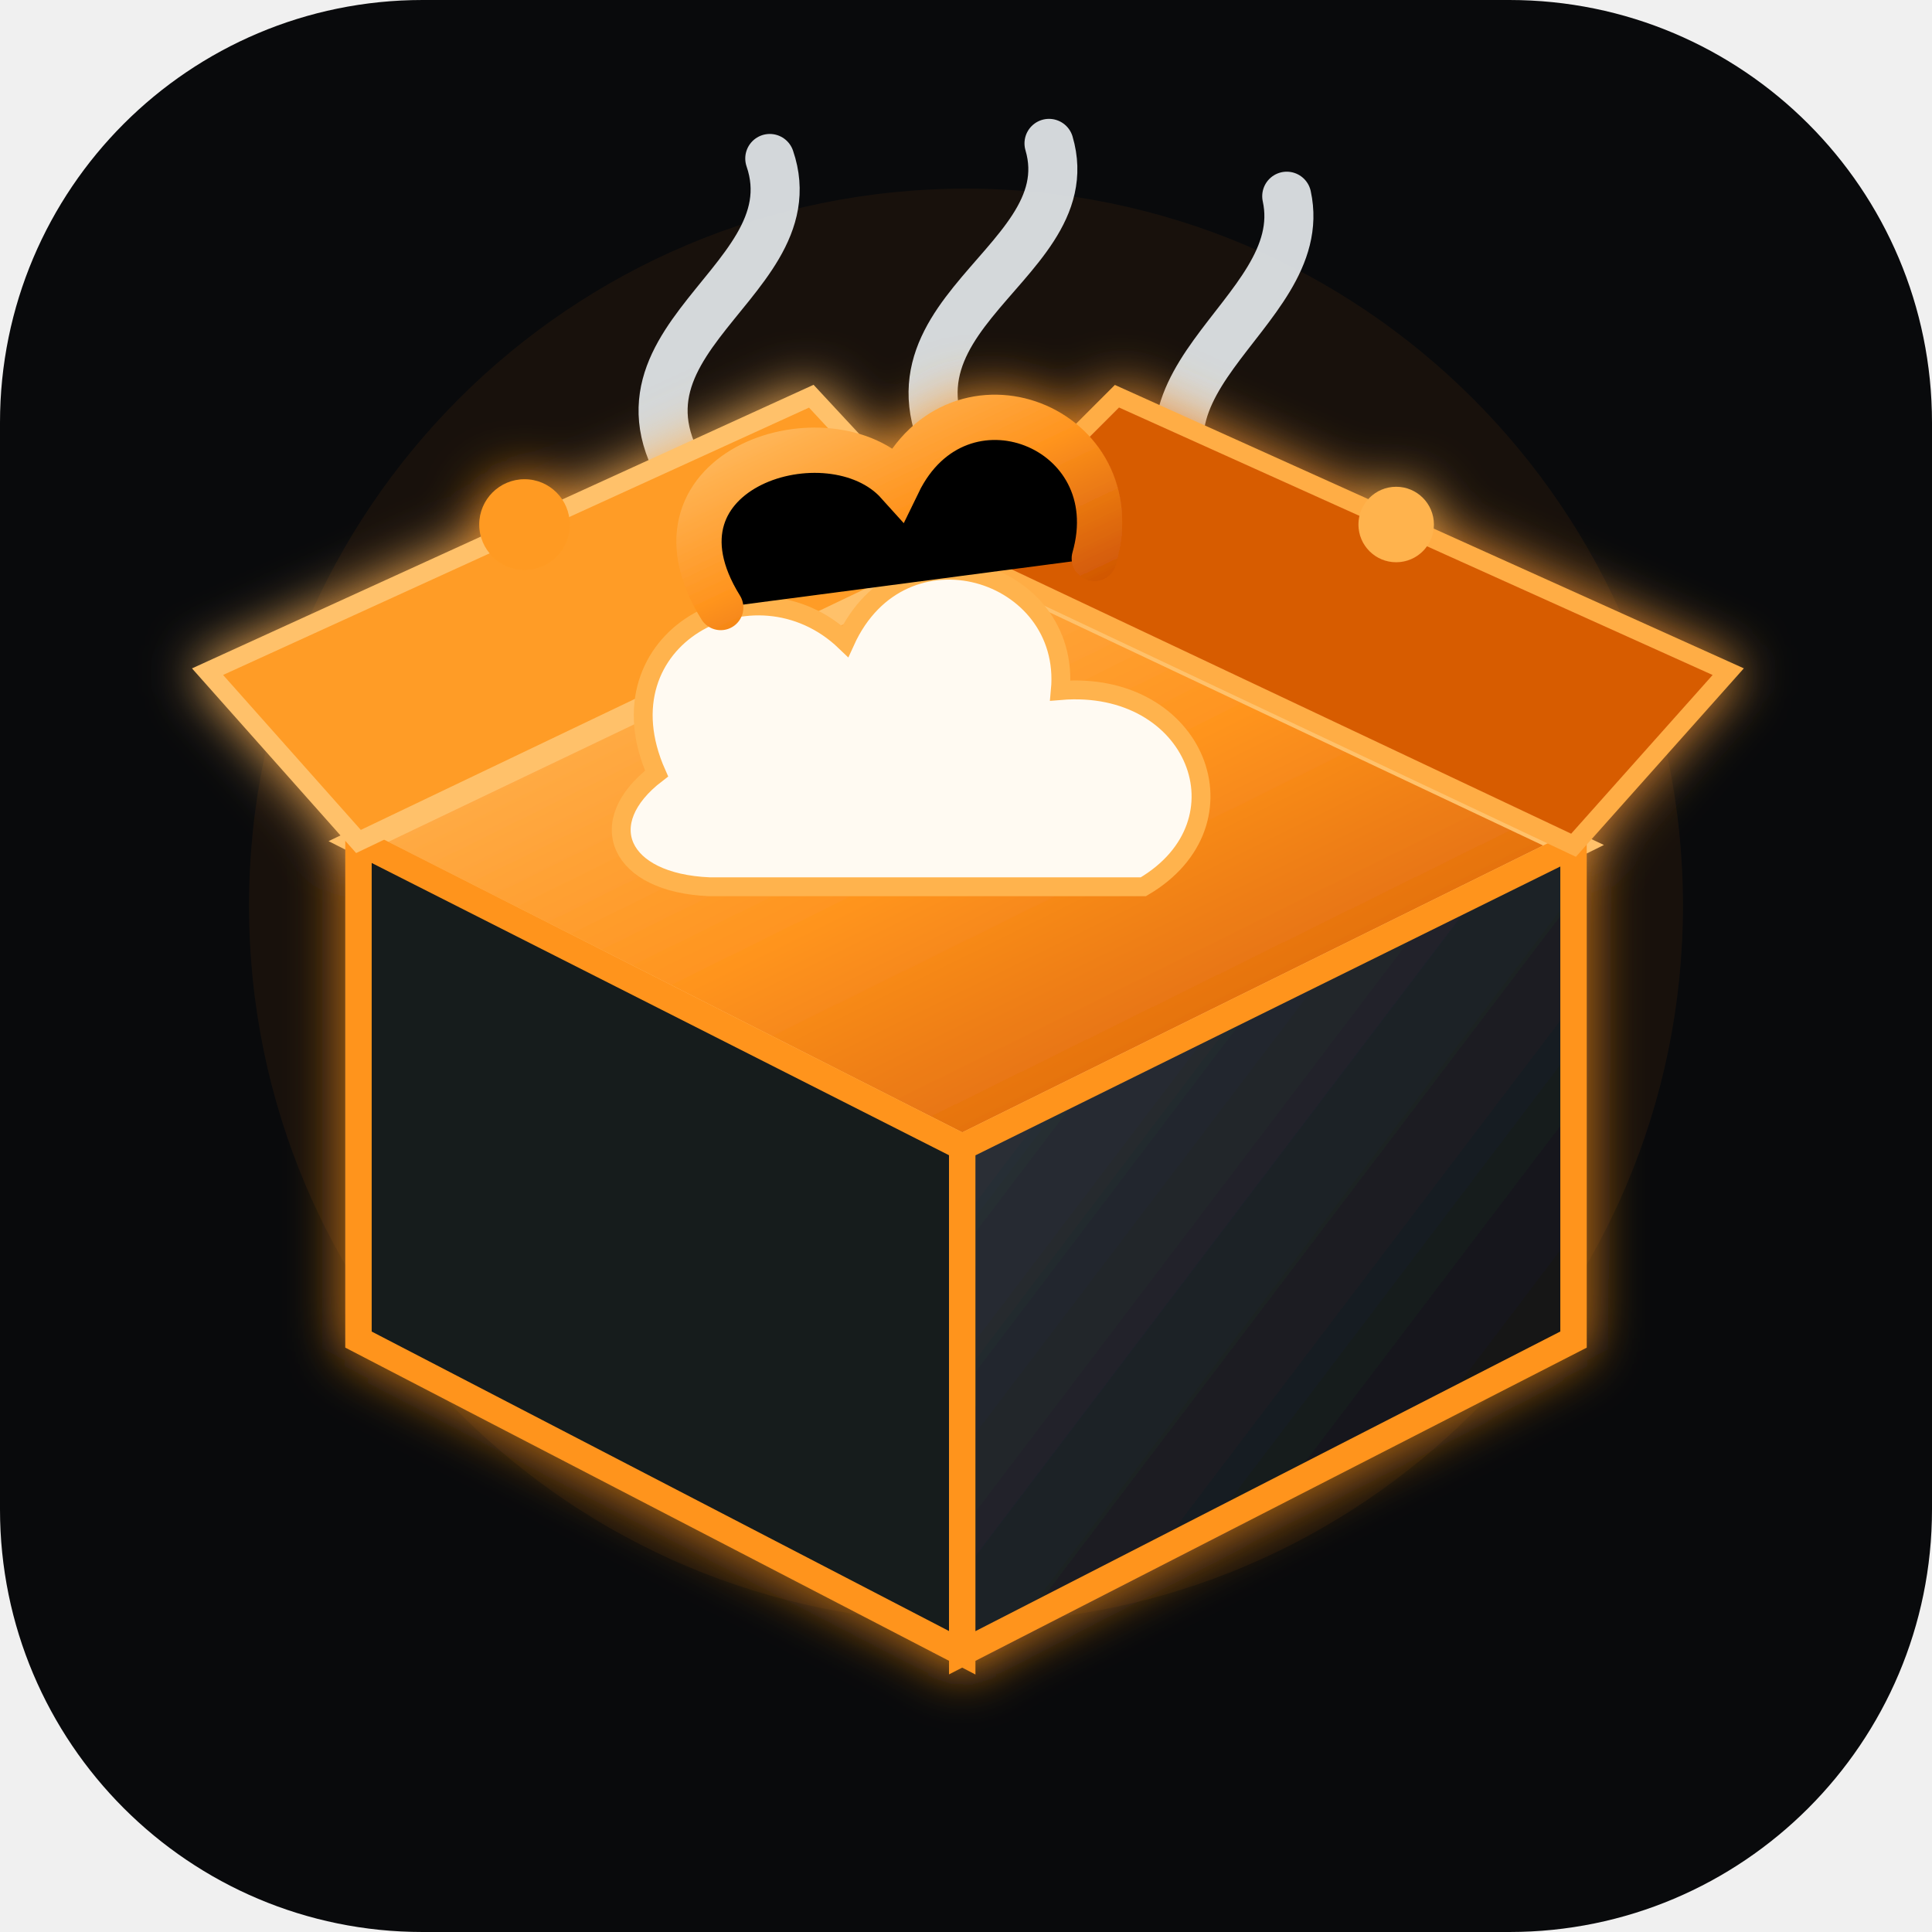
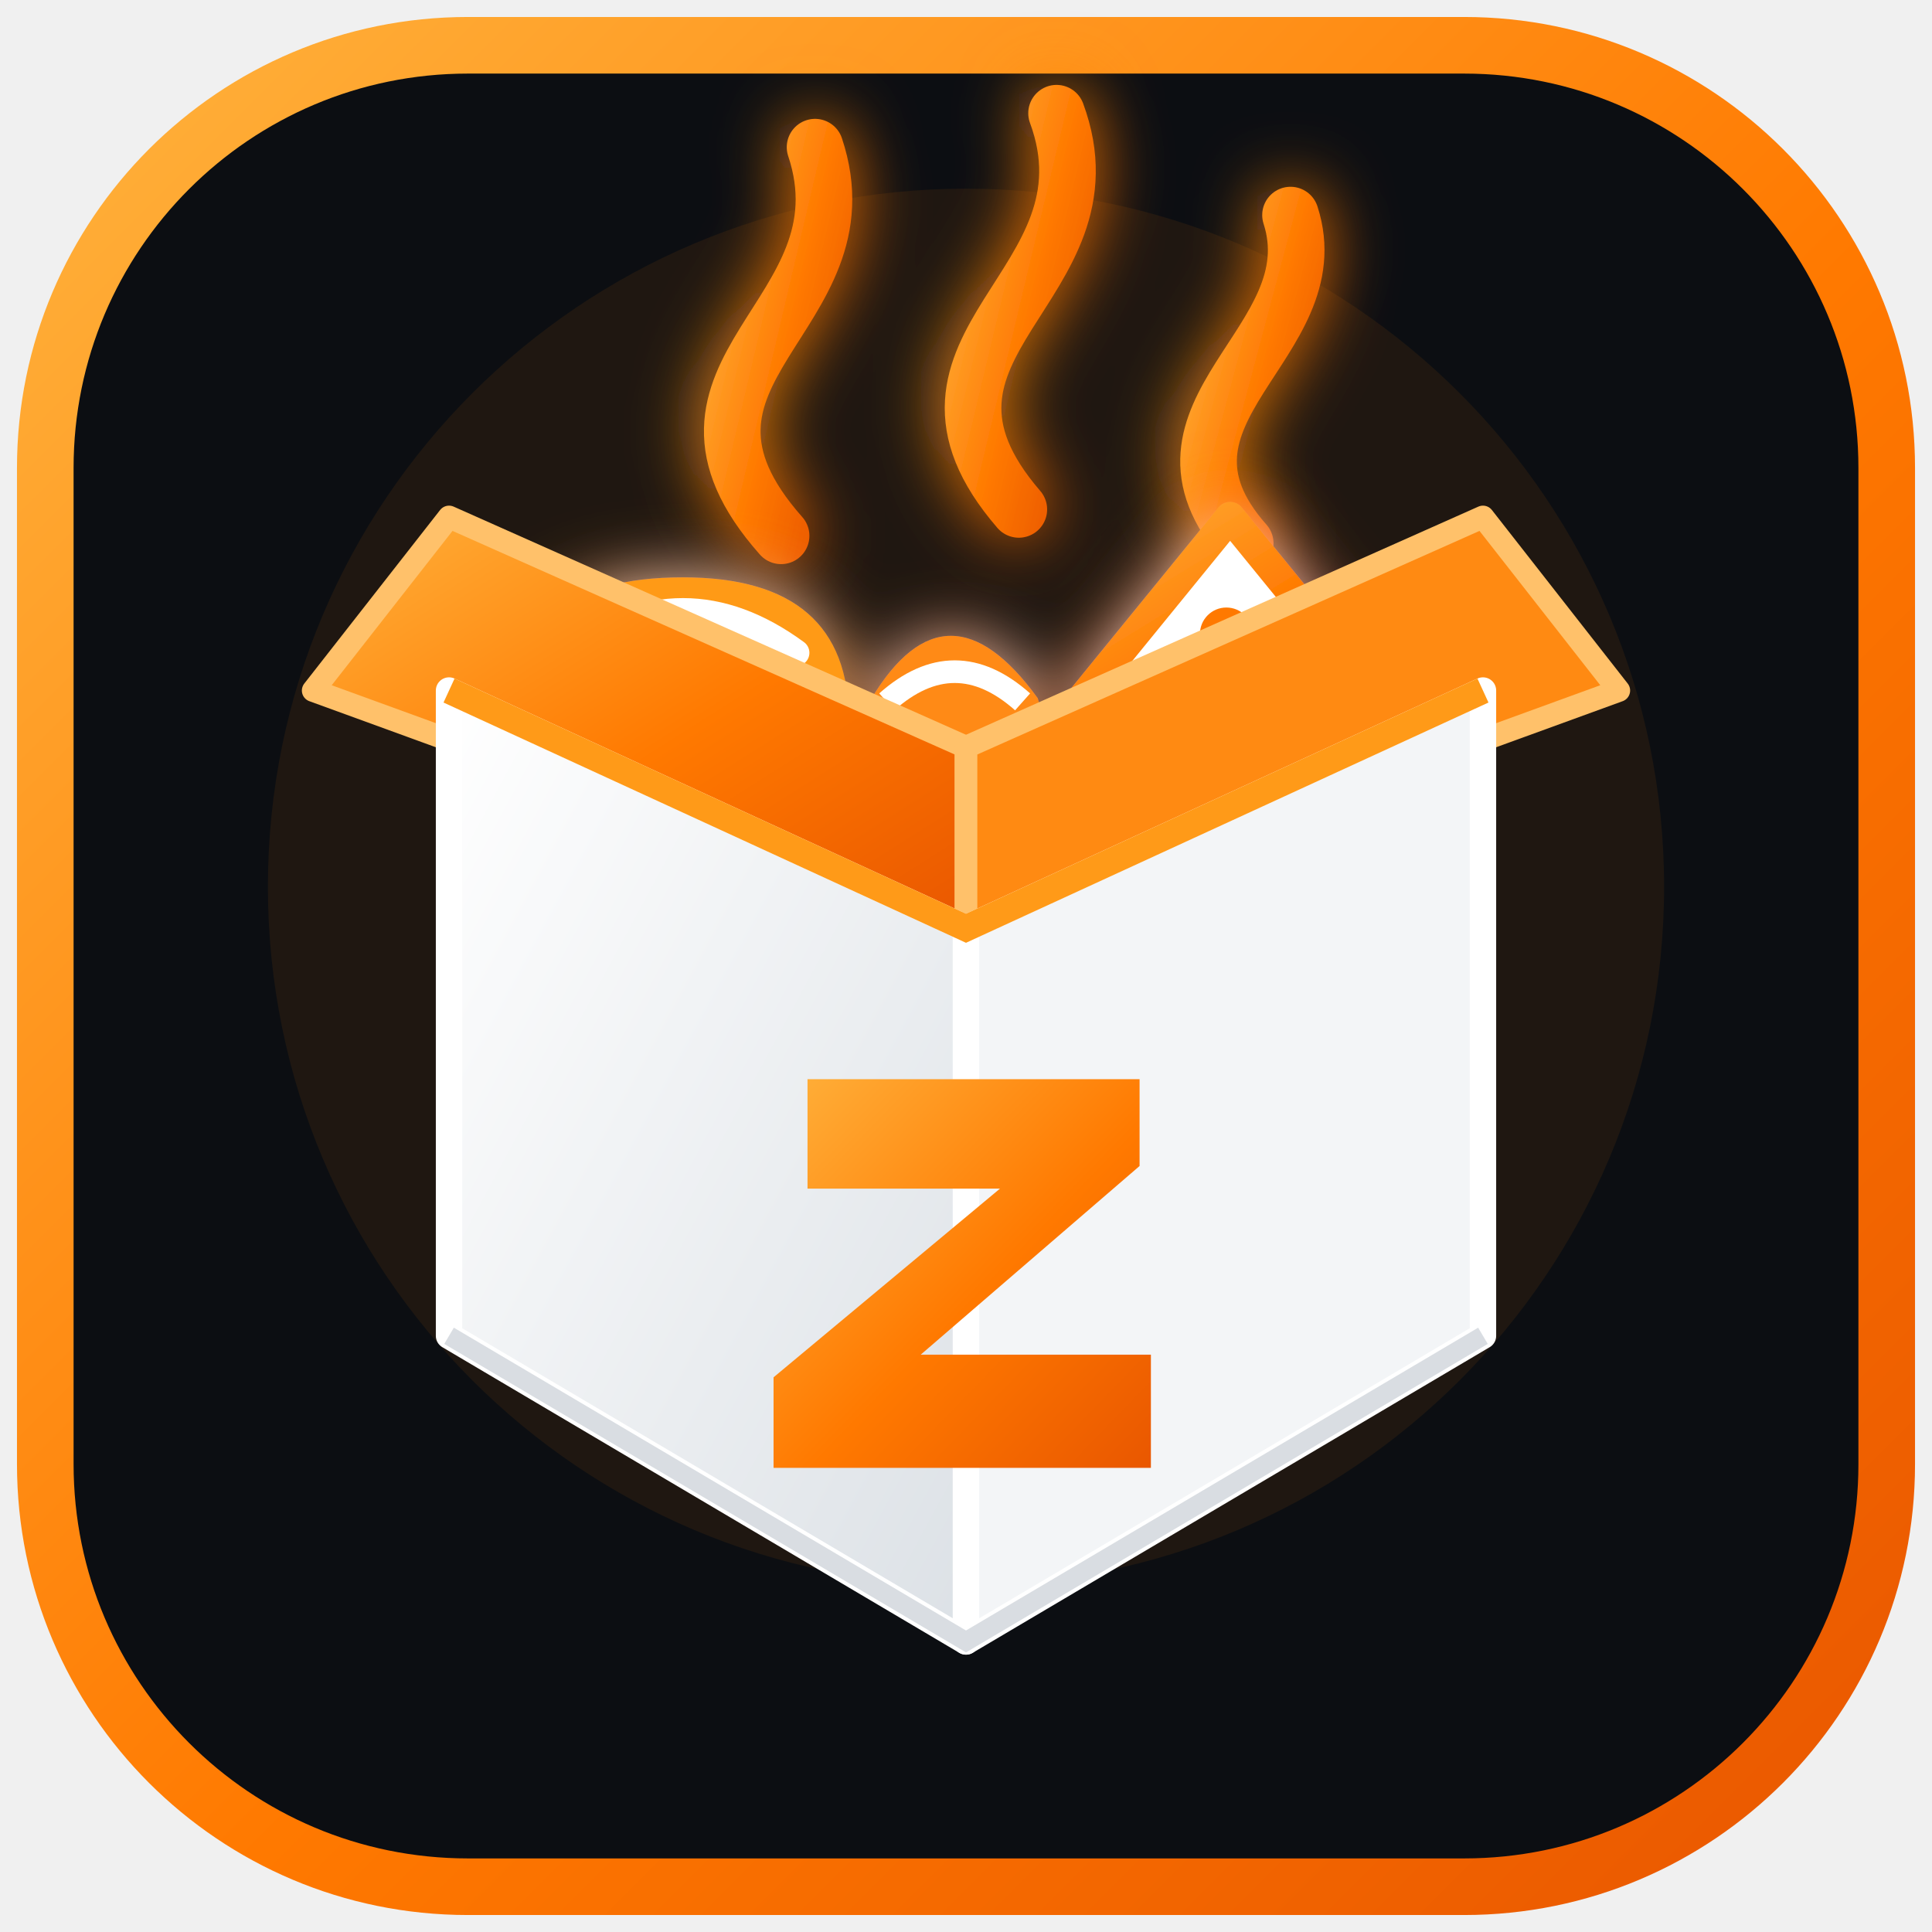
<svg xmlns="http://www.w3.org/2000/svg" viewBox="0 0 512 512">
  <defs>
-     <linearGradient id="o" x1="0" y1="0" x2="1" y2="1">
-       <stop stop-color="#ffc16b" />
-       <stop offset=".5" stop-color="#ff941e" />
-       <stop offset="1" stop-color="#c94d00" />
+     <linearGradient id="orange" x1="0" y1="0" x2="1" y2="1">
+       <stop stop-color="#ffb13b" />
+       <stop offset=".55" stop-color="#ff7900" />
+       <stop offset="1" stop-color="#e95700" />
    </linearGradient>
-     <linearGradient id="d" x1="0" y1="0" x2="1" y2="1">
-       <stop stop-color="#323840" />
-       <stop offset="1" stop-color="#090a0c" />
+     <linearGradient id="whiteBox" x1="0" y1="0" x2="1" y2="1">
+       <stop stop-color="#fff" />
+       <stop offset="1" stop-color="#dce1e6" />
    </linearGradient>
-     <filter id="glow">
-       <feGaussianBlur stdDeviation="7" result="b" />
+     <filter id="glow" x="-40%" y="-40%" width="180%" height="180%">
+       <feGaussianBlur stdDeviation="9" result="b" />
      <feMerge>
        <feMergeNode in="b" />
        <feMergeNode in="SourceGraphic" />
      </feMerge>
    </filter>
  </defs>
-   <rect width="512" height="512" rx="112" fill="#090a0c" />
-   <circle cx="256" cy="240" r="190" fill="#ff8b1710" />
-   <g fill="none" stroke="#e9edf1" stroke-width="13" stroke-linecap="round" opacity=".9">
-     <path d="M190 137 C147 92 216 77 204 42" />
-     <path d="M260 132 C220 85 288 72 278 38" />
-     <path d="M324 141 C288 102 348 84 341 52" />
+   <rect x="12" y="12" width="488" height="488" rx="112" fill="#0c0e12" stroke="url(#orange)" stroke-width="15" />
+   <circle cx="256" cy="235" r="185" fill="#ff8500" opacity=".08" />
+   <g fill="none" stroke="url(#orange)" stroke-width="15" stroke-linecap="round" filter="url(#glow)">
+     <path d="M207 142 C168 98 231 84 216 39" />
+     <path d="M270 135 C232 91 297 76 280 30" />
+     <path d="M330 144 C299 109 353 91 342 57" />
  </g>
  <g filter="url(#glow)">
-     <path d="M95 223 L254 147 L417 224 L255 304 Z" fill="url(#o)" stroke="#ffc16b" stroke-width="7" />
-     <path d="M95 223 L255 304 L255 438 L95 355 Z" fill="#171a1e" stroke="#ff941e" stroke-width="7" />
-     <path d="M255 304 L417 224 L417 355 L255 438 Z" fill="url(#d)" stroke="#ff941e" stroke-width="7" />
-     <path d="M95 223 L55 178 L215 105 L254 147 Z" fill="#ff9c25" stroke="#ffc16b" stroke-width="5" />
-     <path d="M417 224 L458 178 L296 105 L254 147 Z" fill="#d75c05" stroke="#ffad45" stroke-width="5" />
-     <path d="M174 205 C158 169 200 147 224 170 C239 137 284 151 281 183 C317 180 332 218 303 235 L188 235 C164 234 157 218 174 205Z" fill="#fffaf2" stroke="#ffb34d" stroke-width="5" />
-     <path d="M191 161 C168 124 220 108 238 128 C254 95 300 113 290 148" stroke="url(#o)" stroke-width="12" stroke-linecap="round" />
-     <circle cx="139" cy="139" r="12" fill="#ff9a22" />
-     <circle cx="370" cy="139" r="10" fill="#ffb34d" />
+     <path d="M135 191 Q135 153 181 153 Q225 153 225 191Z" fill="#ff9a18" />
+     <path d="M142 190 Q181 210 219 190 L212 205 Q180 220 149 205Z" fill="#fff" />
+     <path d="M151 173 Q181 151 211 173" fill="none" stroke="#fff" stroke-width="7" stroke-linecap="round" />
+     <path d="M282 191 L326 137 L370 191Z" fill="#fff" />
+     <path d="M282 191 L326 137 L370 191" fill="none" stroke="url(#orange)" stroke-width="8" stroke-linejoin="round" />
+     <circle cx="325" cy="168" r="7" fill="#ff7900" />
+     <circle cx="341" cy="183" r="6" fill="#ff7900" />
+     <path d="M231 185 Q251 152 275 185 Q281 203 253 207 Q226 204 231 185Z" fill="#ff8a12" />
+     <path d="M235 186 Q253 170 271 186" fill="none" stroke="#fff" stroke-width="6" />
  </g>
+   <path d="M256 246 L83 183 L119 137 L256 198Z" fill="url(#orange)" stroke="#ffc16a" stroke-width="6" stroke-linejoin="round" />
+   <path d="M256 198 L393 137 L429 183 L256 246Z" fill="#ff8a12" stroke="#ffc16a" stroke-width="6" stroke-linejoin="round" />
+   <path d="M256 246 L119 183 L119 354 L256 435Z" fill="url(#whiteBox)" stroke="#fff" stroke-width="7" stroke-linejoin="round" />
+   <path d="M256 246 L393 183 L393 354 L256 435Z" fill="#f3f5f7" stroke="#fff" stroke-width="7" stroke-linejoin="round" />
+   <path d="M119 183 L256 246 L393 183" fill="none" stroke="#ff9a18" stroke-width="7" />
+   <path d="M214 286 L302 286 L302 309 L244 359 L305 359 L305 389 L205 389 L205 365 L265 315 L214 315Z" fill="url(#orange)" />
+   <path d="M119 354 L256 435 L393 354" fill="none" stroke="#d9dde2" stroke-width="5" />
</svg>
